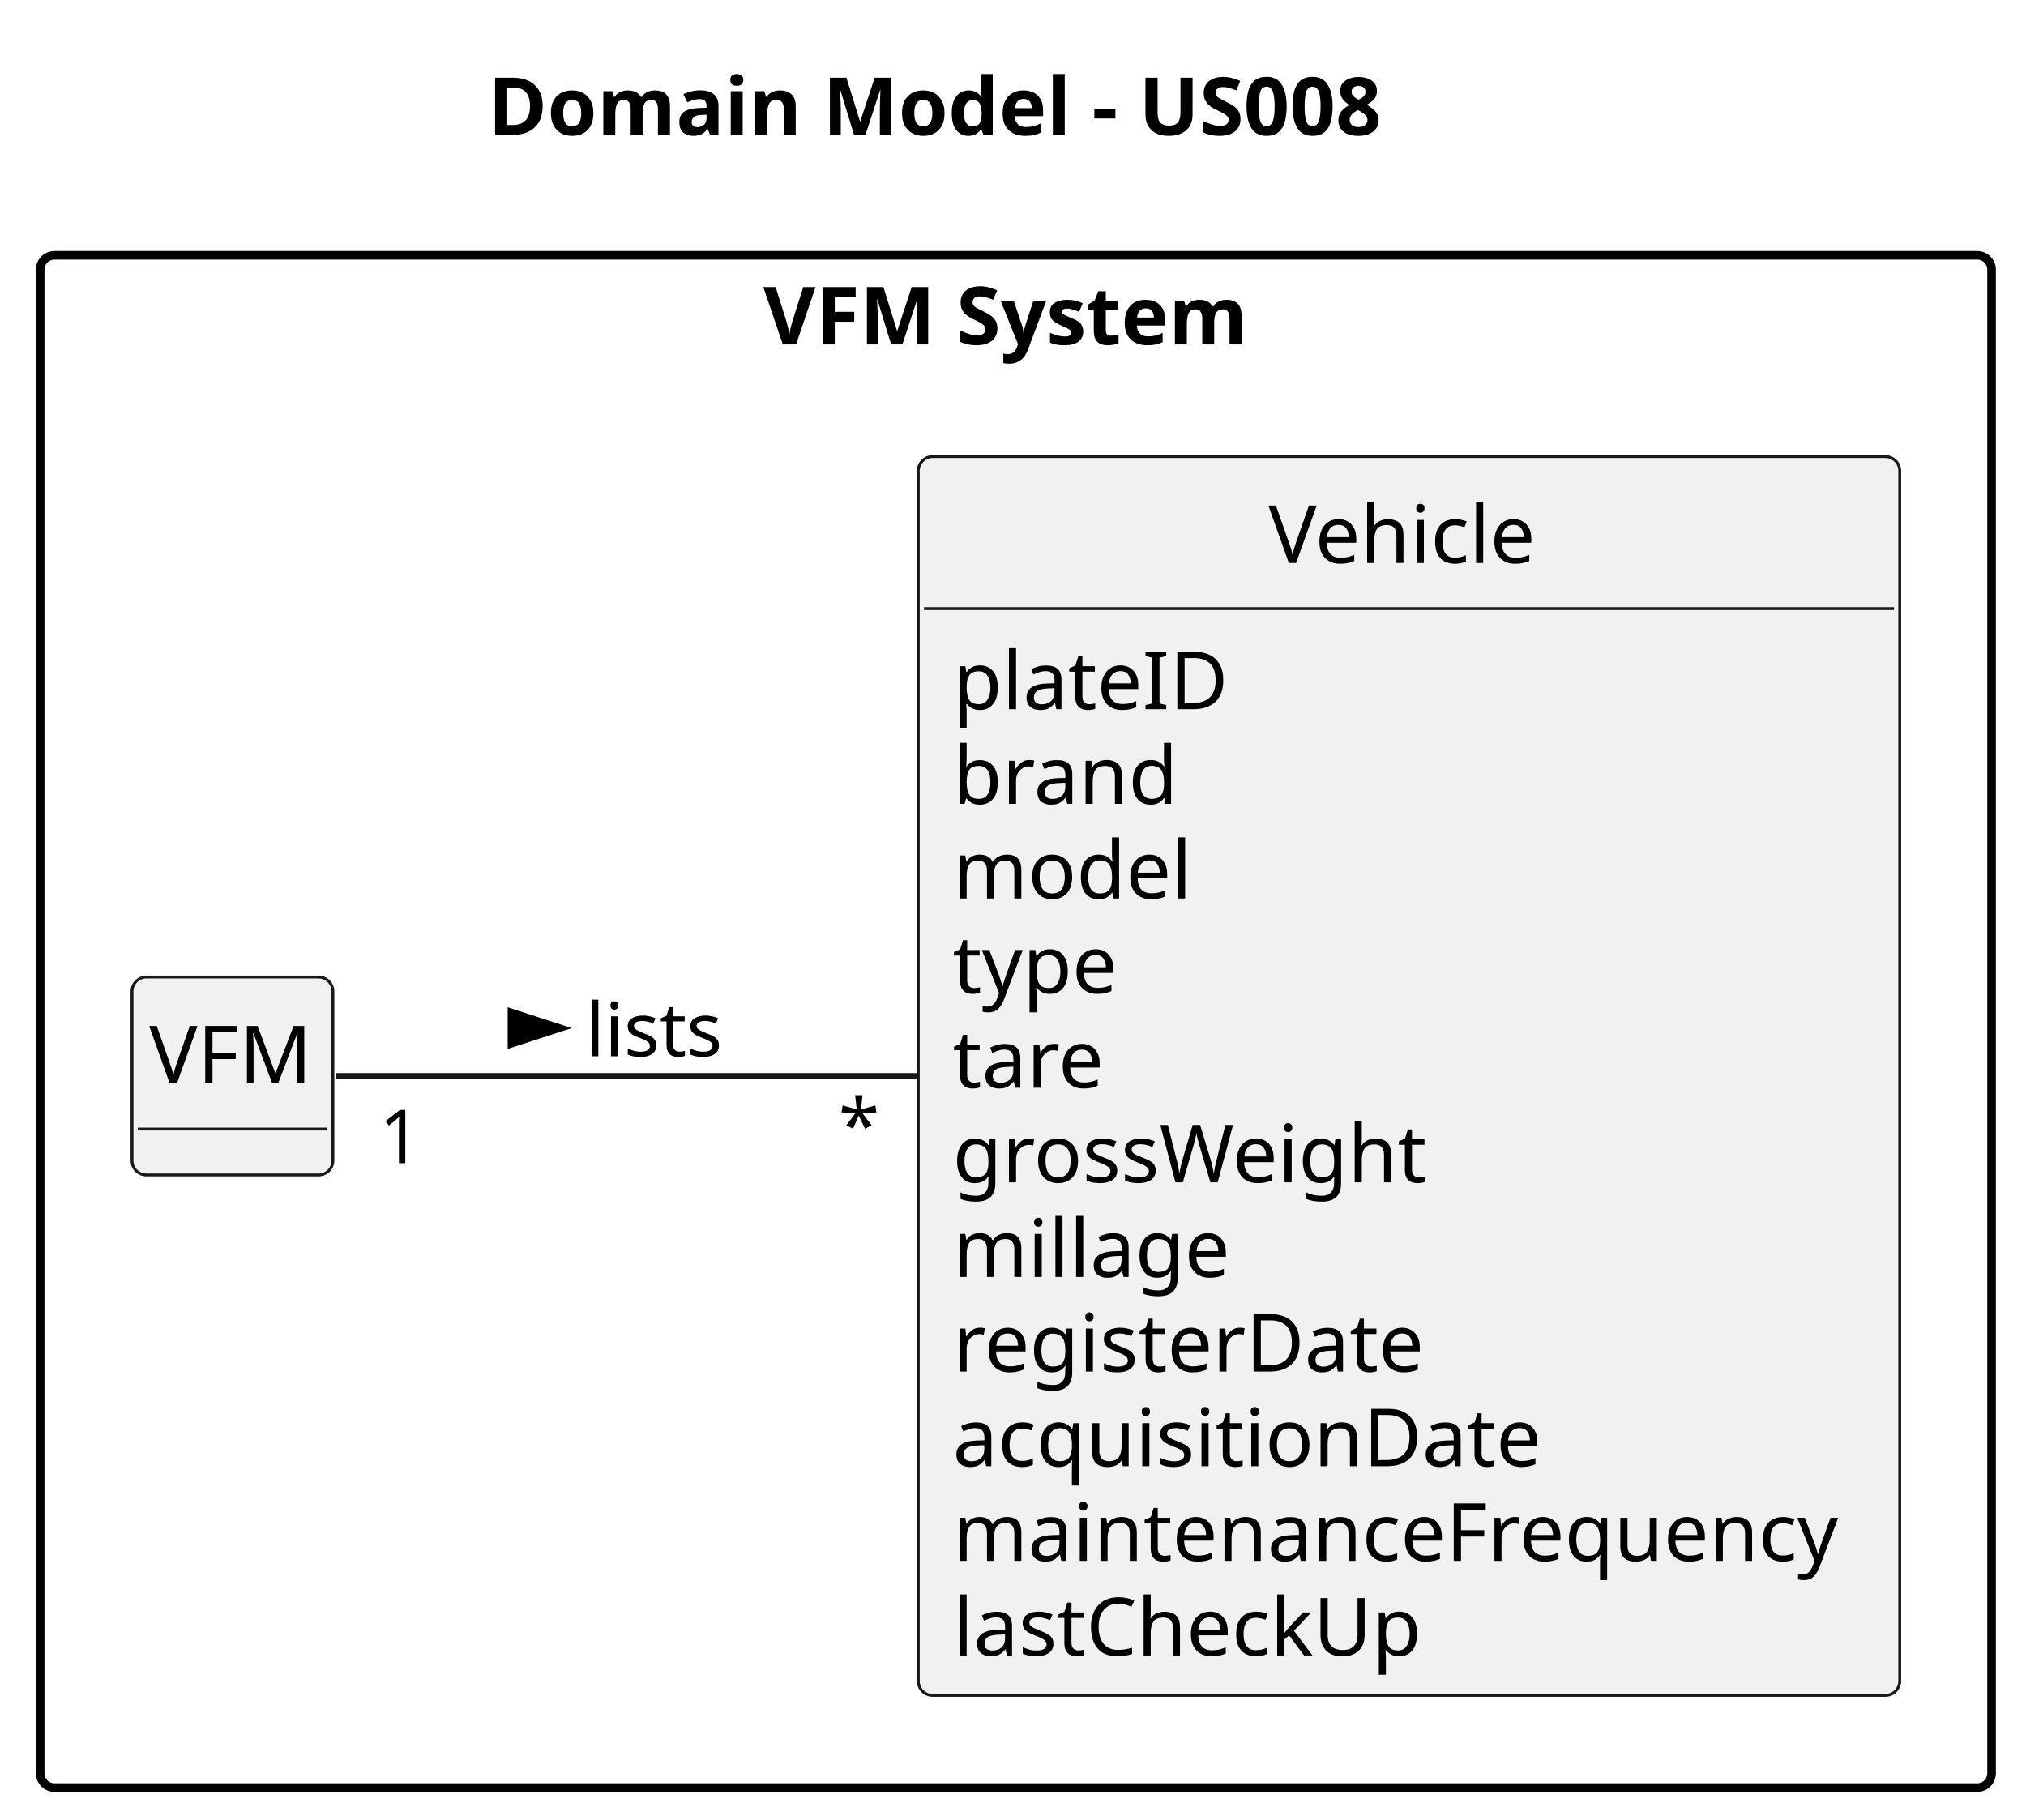
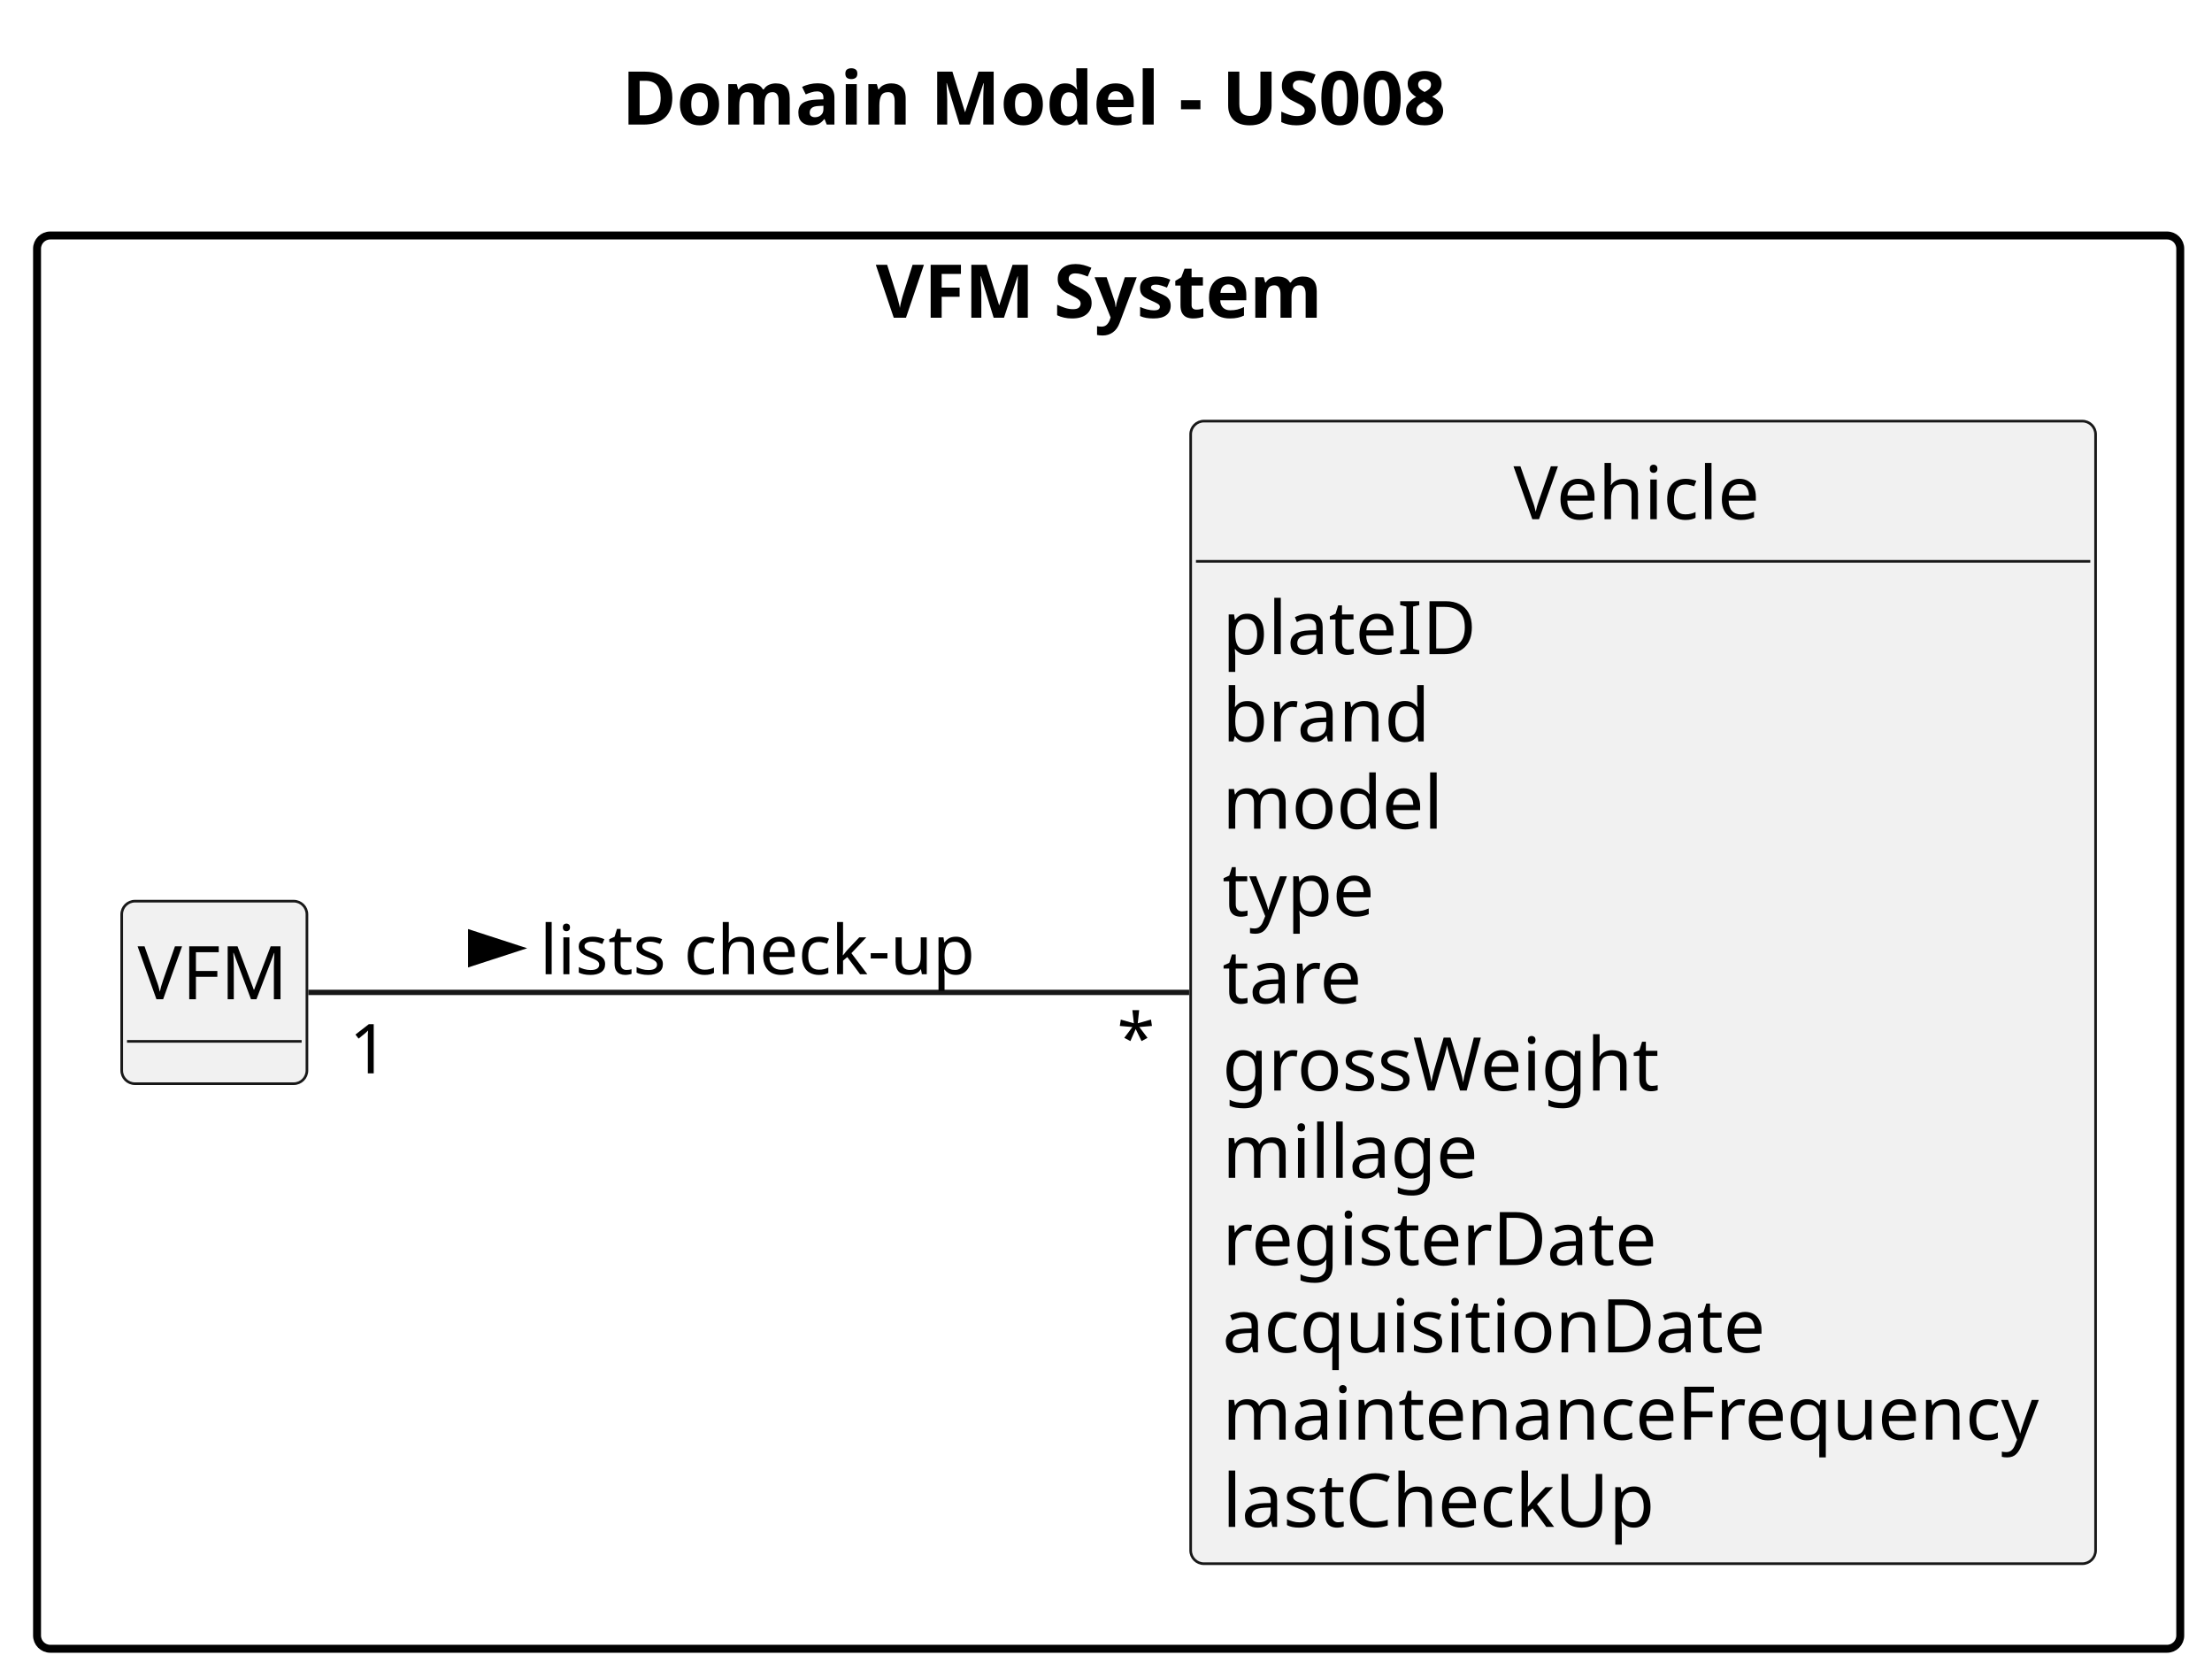
- <svg xmlns="http://www.w3.org/2000/svg" contentStyleType="text/css" height="317px" preserveAspectRatio="none" style="width:353px;height:317px;background:#FFFFFF;" version="1.1" viewBox="0 0 353 317" width="353px" zoomAndPan="magnify">
+ <svg xmlns="http://www.w3.org/2000/svg" contentStyleType="text/css" height="317px" preserveAspectRatio="none" style="width:418px;height:317px;background:#FFFFFF;" version="1.1" viewBox="0 0 418 317" width="418px" zoomAndPan="magnify">
  <defs />
  <g>
-     <text fill="#000000" font-family="sans-serif" font-size="14" font-weight="bold" lengthAdjust="spacing" textLength="169" x="85" y="23.535">Domain Model - US008</text>
+     <text fill="#000000" font-family="sans-serif" font-size="14" font-weight="bold" lengthAdjust="spacing" textLength="169" x="117.5" y="23.535">Domain Model - US008</text>
    <g id="cluster_VFM System">
-       <rect fill="none" height="267" rx="2.5" ry="2.5" style="stroke:#000000;stroke-width:1.5;" width="340" x="7" y="44.488" />
-       <text fill="#000000" font-family="sans-serif" font-size="14" font-weight="bold" lengthAdjust="spacing" textLength="88" x="133" y="60.023">VFM System</text>
+       <rect fill="none" height="267" rx="2.5" ry="2.5" style="stroke:#000000;stroke-width:1.5;" width="405" x="7" y="44.488" />
+       <text fill="#000000" font-family="sans-serif" font-size="14" font-weight="bold" lengthAdjust="spacing" textLength="88" x="165.5" y="60.023">VFM System</text>
    </g>
    <g id="elem_VFM">
      <rect codeLine="17" fill="#F1F1F1" height="34.488" id="VFM" rx="2.5" ry="2.5" style="stroke:#181818;stroke-width:0.5;" width="35" x="23" y="170.248" />
      <text fill="#000000" font-family="sans-serif" font-size="14" lengthAdjust="spacing" textLength="29" x="26" y="188.783">VFM</text>
      <line style="stroke:#181818;stroke-width:0.5;" x1="24" x2="57" y1="196.737" y2="196.737" />
    </g>
    <g id="elem_Vehicle">
-       <rect codeLine="20" fill="#F1F1F1" height="215.859" id="Vehicle" rx="2.5" ry="2.5" style="stroke:#181818;stroke-width:0.5;" width="171" x="160" y="79.558" />
-       <text fill="#000000" font-family="sans-serif" font-size="14" lengthAdjust="spacing" textLength="49" x="221" y="98.093">Vehicle</text>
-       <line style="stroke:#181818;stroke-width:0.5;" x1="161" x2="330" y1="106.047" y2="106.047" />
-       <text fill="#000000" font-family="sans-serif" font-size="14" lengthAdjust="spacing" textLength="48" x="166" y="123.582">plateID</text>
-       <text fill="#000000" font-family="sans-serif" font-size="14" lengthAdjust="spacing" textLength="41" x="166" y="140.07">brand</text>
-       <text fill="#000000" font-family="sans-serif" font-size="14" lengthAdjust="spacing" textLength="43" x="166" y="156.558">model</text>
-       <text fill="#000000" font-family="sans-serif" font-size="14" lengthAdjust="spacing" textLength="29" x="166" y="173.047">type</text>
-       <text fill="#000000" font-family="sans-serif" font-size="14" lengthAdjust="spacing" textLength="27" x="166" y="189.535">tare</text>
-       <text fill="#000000" font-family="sans-serif" font-size="14" lengthAdjust="spacing" textLength="85" x="166" y="206.023">grossWeight</text>
-       <text fill="#000000" font-family="sans-serif" font-size="14" lengthAdjust="spacing" textLength="50" x="166" y="222.511">millage</text>
-       <text fill="#000000" font-family="sans-serif" font-size="14" lengthAdjust="spacing" textLength="84" x="166" y="239">registerDate</text>
-       <text fill="#000000" font-family="sans-serif" font-size="14" lengthAdjust="spacing" textLength="106" x="166" y="255.488">acquisitionDate</text>
-       <text fill="#000000" font-family="sans-serif" font-size="14" lengthAdjust="spacing" textLength="159" x="166" y="271.976">maintenanceFrequency</text>
-       <text fill="#000000" font-family="sans-serif" font-size="14" lengthAdjust="spacing" textLength="85" x="166" y="288.464">lastCheckUp</text>
+       <rect codeLine="20" fill="#F1F1F1" height="215.859" id="Vehicle" rx="2.5" ry="2.5" style="stroke:#181818;stroke-width:0.5;" width="171" x="225" y="79.558" />
+       <text fill="#000000" font-family="sans-serif" font-size="14" lengthAdjust="spacing" textLength="49" x="286" y="98.093">Vehicle</text>
+       <line style="stroke:#181818;stroke-width:0.5;" x1="226" x2="395" y1="106.047" y2="106.047" />
+       <text fill="#000000" font-family="sans-serif" font-size="14" lengthAdjust="spacing" textLength="48" x="231" y="123.582">plateID</text>
+       <text fill="#000000" font-family="sans-serif" font-size="14" lengthAdjust="spacing" textLength="41" x="231" y="140.07">brand</text>
+       <text fill="#000000" font-family="sans-serif" font-size="14" lengthAdjust="spacing" textLength="43" x="231" y="156.558">model</text>
+       <text fill="#000000" font-family="sans-serif" font-size="14" lengthAdjust="spacing" textLength="29" x="231" y="173.047">type</text>
+       <text fill="#000000" font-family="sans-serif" font-size="14" lengthAdjust="spacing" textLength="27" x="231" y="189.535">tare</text>
+       <text fill="#000000" font-family="sans-serif" font-size="14" lengthAdjust="spacing" textLength="85" x="231" y="206.023">grossWeight</text>
+       <text fill="#000000" font-family="sans-serif" font-size="14" lengthAdjust="spacing" textLength="50" x="231" y="222.511">millage</text>
+       <text fill="#000000" font-family="sans-serif" font-size="14" lengthAdjust="spacing" textLength="84" x="231" y="239">registerDate</text>
+       <text fill="#000000" font-family="sans-serif" font-size="14" lengthAdjust="spacing" textLength="106" x="231" y="255.488">acquisitionDate</text>
+       <text fill="#000000" font-family="sans-serif" font-size="14" lengthAdjust="spacing" textLength="159" x="231" y="271.976">maintenanceFrequency</text>
+       <text fill="#000000" font-family="sans-serif" font-size="14" lengthAdjust="spacing" textLength="85" x="231" y="288.464">lastCheckUp</text>
    </g>
    <g id="link_VFM_Vehicle">
-       <path codeLine="38" d="M58.46,187.488 C80.85,187.488 121.88,187.488 159.72,187.488 " fill="none" id="VFM-Vehicle" style="stroke:#181818;stroke-width:1.0;" />
+       <path codeLine="38" d="M58.26,187.488 C90.98,187.488 165.33,187.488 224.71,187.488 " fill="none" id="VFM-Vehicle" style="stroke:#181818;stroke-width:1.0;" />
      <polygon fill="#000000" points="98,179.144,88.955,176.205,88.955,182.083,98,179.144" style="stroke:#000000;stroke-width:1.0;" />
-       <text fill="#000000" font-family="sans-serif" font-size="13" lengthAdjust="spacing" textLength="27" x="102" y="184.057">lists</text>
-       <text fill="#000000" font-family="sans-serif" font-size="13" lengthAdjust="spacing" textLength="8" x="66.009" y="202.687">1</text>
-       <text fill="#000000" font-family="sans-serif" font-size="13" lengthAdjust="spacing" textLength="6" x="146.09" y="200.714">*</text>
+       <text fill="#000000" font-family="sans-serif" font-size="13" lengthAdjust="spacing" textLength="92" x="102" y="184.057">lists check-up</text>
+       <text fill="#000000" font-family="sans-serif" font-size="13" lengthAdjust="spacing" textLength="8" x="66.012" y="202.782">1</text>
+       <text fill="#000000" font-family="sans-serif" font-size="13" lengthAdjust="spacing" textLength="6" x="211.08" y="200.714">*</text>
    </g>
  </g>
</svg>
